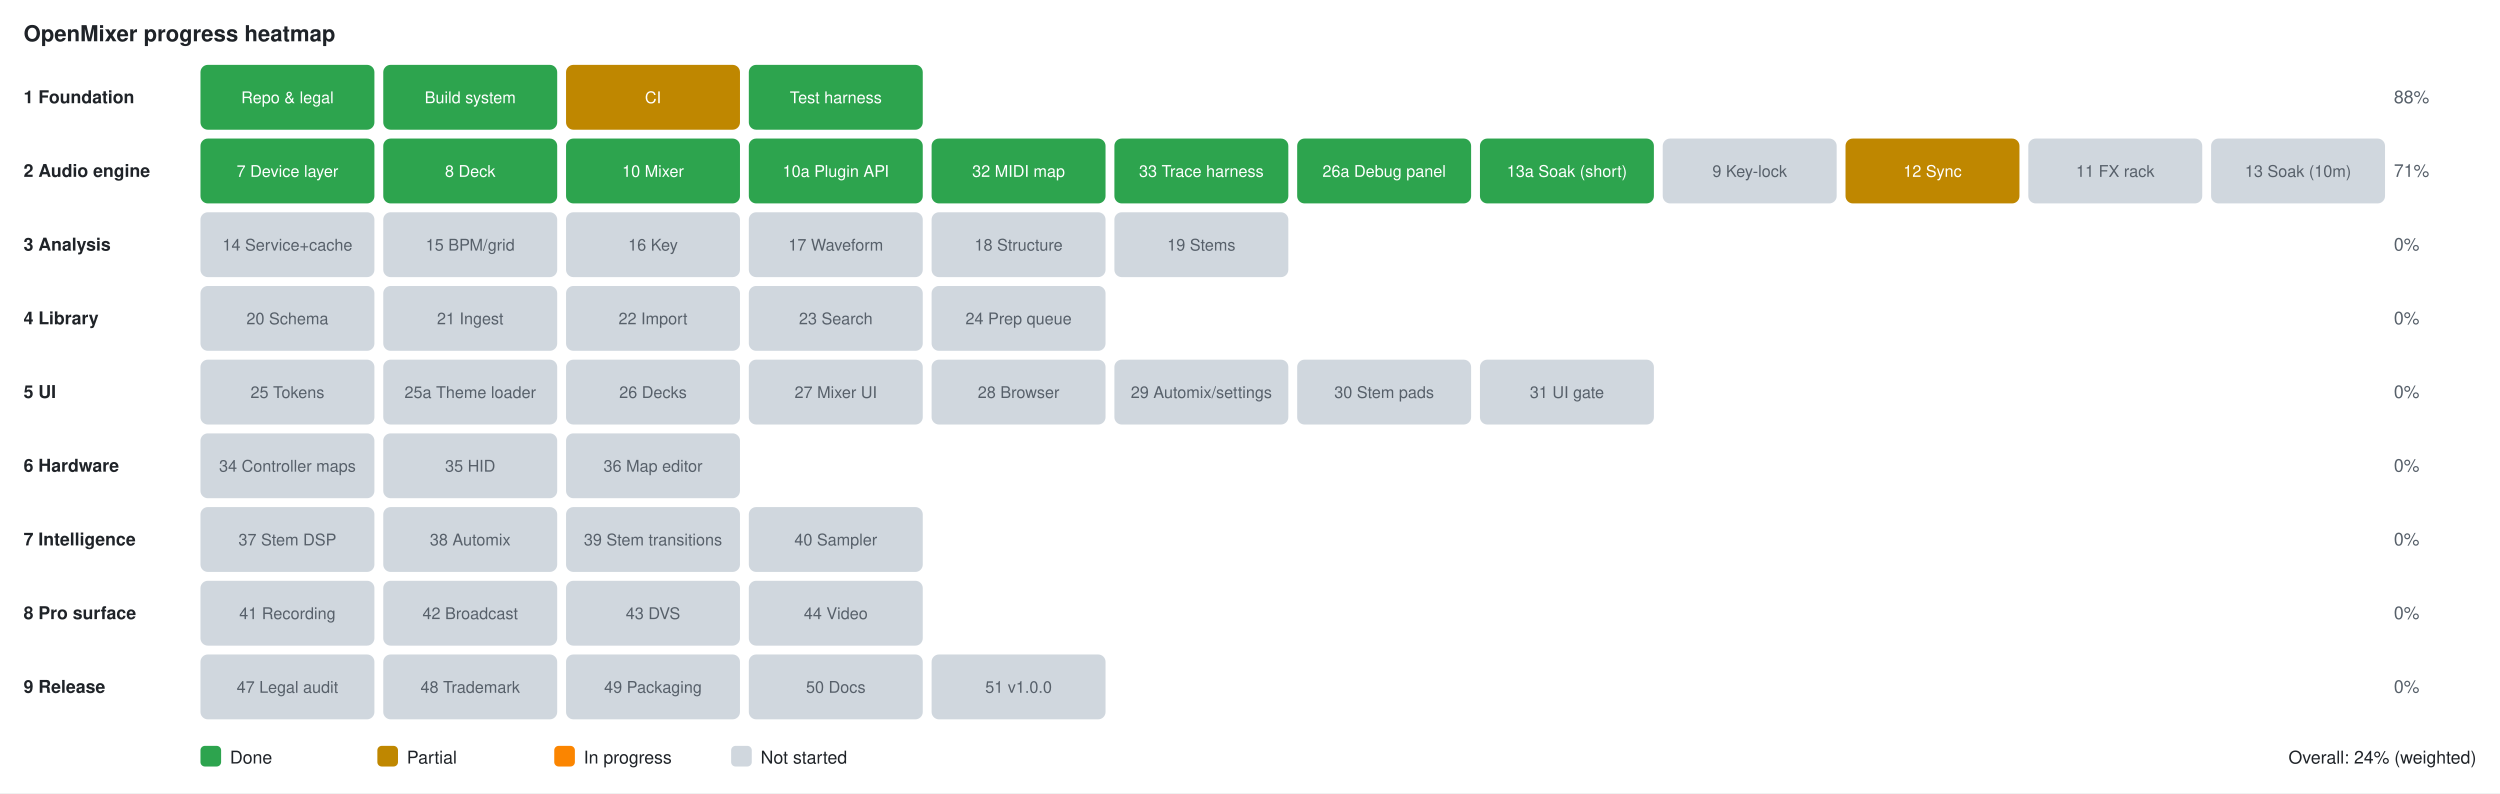
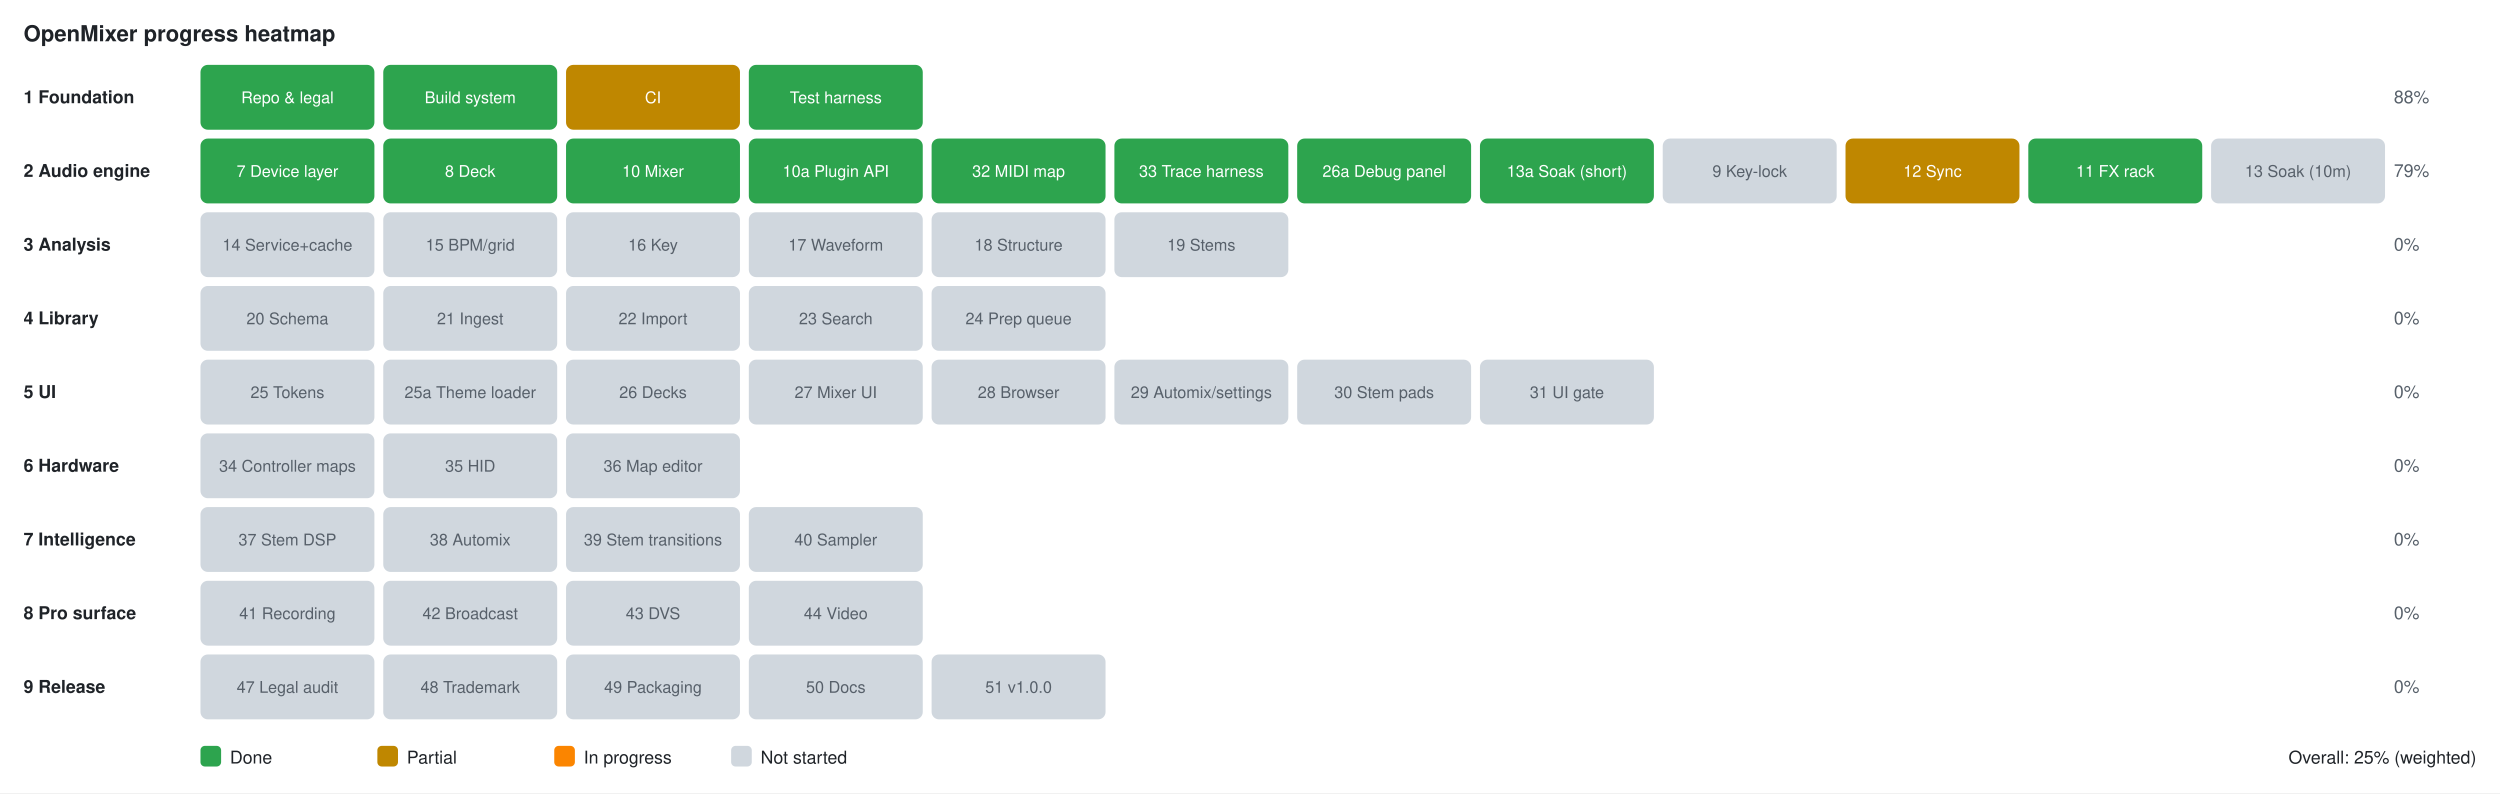
<svg xmlns="http://www.w3.org/2000/svg" width="1696" height="538" viewBox="0 0 1696 538" font-family="-apple-system,Segoe UI,Helvetica,Arial,sans-serif">
  <rect width="100%" height="100%" fill="#ffffff" />
  <text x="16" y="28" font-size="15" font-weight="600" fill="#1f2328">OpenMixer progress heatmap</text>
  <text x="16" y="70.0" font-size="12" font-weight="600" fill="#1f2328">1 Foundation</text>
  <g>
    <rect x="136" y="44" width="118" height="44" rx="5" fill="#2da44e" />
    <text x="195.0" y="70.0" font-size="11" text-anchor="middle" fill="#ffffff">Repo &amp; legal</text>
  </g>
  <g>
    <rect x="260" y="44" width="118" height="44" rx="5" fill="#2da44e" />
    <text x="319.0" y="70.0" font-size="11" text-anchor="middle" fill="#ffffff">Build system</text>
  </g>
  <g>
    <rect x="384" y="44" width="118" height="44" rx="5" fill="#bf8700" />
    <text x="443.0" y="70.0" font-size="11" text-anchor="middle" fill="#ffffff">CI</text>
  </g>
  <g>
    <rect x="508" y="44" width="118" height="44" rx="5" fill="#2da44e" />
    <text x="567.0" y="70.0" font-size="11" text-anchor="middle" fill="#ffffff">Test harness</text>
  </g>
  <text x="1624" y="70.0" font-size="12" fill="#57606a">88%</text>
  <text x="16" y="120.0" font-size="12" font-weight="600" fill="#1f2328">2 Audio engine</text>
  <g>
    <rect x="136" y="94" width="118" height="44" rx="5" fill="#2da44e" />
    <text x="195.0" y="120.0" font-size="11" text-anchor="middle" fill="#ffffff">7 Device layer</text>
  </g>
  <g>
    <rect x="260" y="94" width="118" height="44" rx="5" fill="#2da44e" />
    <text x="319.0" y="120.0" font-size="11" text-anchor="middle" fill="#ffffff">8 Deck</text>
  </g>
  <g>
    <rect x="384" y="94" width="118" height="44" rx="5" fill="#2da44e" />
    <text x="443.0" y="120.0" font-size="11" text-anchor="middle" fill="#ffffff">10 Mixer</text>
  </g>
  <g>
    <rect x="508" y="94" width="118" height="44" rx="5" fill="#2da44e" />
    <text x="567.0" y="120.0" font-size="11" text-anchor="middle" fill="#ffffff">10a Plugin API</text>
  </g>
  <g>
    <rect x="632" y="94" width="118" height="44" rx="5" fill="#2da44e" />
    <text x="691.0" y="120.0" font-size="11" text-anchor="middle" fill="#ffffff">32 MIDI map</text>
  </g>
  <g>
    <rect x="756" y="94" width="118" height="44" rx="5" fill="#2da44e" />
    <text x="815.0" y="120.0" font-size="11" text-anchor="middle" fill="#ffffff">33 Trace harness</text>
  </g>
  <g>
    <rect x="880" y="94" width="118" height="44" rx="5" fill="#2da44e" />
    <text x="939.0" y="120.0" font-size="11" text-anchor="middle" fill="#ffffff">26a Debug panel</text>
  </g>
  <g>
    <rect x="1004" y="94" width="118" height="44" rx="5" fill="#2da44e" />
    <text x="1063.0" y="120.0" font-size="11" text-anchor="middle" fill="#ffffff">13a Soak (short)</text>
  </g>
  <g>
    <rect x="1128" y="94" width="118" height="44" rx="5" fill="#d0d7de" />
    <text x="1187.0" y="120.0" font-size="11" text-anchor="middle" fill="#57606a">9 Key-lock</text>
  </g>
  <g>
    <rect x="1252" y="94" width="118" height="44" rx="5" fill="#bf8700" />
    <text x="1311.0" y="120.0" font-size="11" text-anchor="middle" fill="#ffffff">12 Sync</text>
  </g>
  <g>
-     <rect x="1376" y="94" width="118" height="44" rx="5" fill="#d0d7de" />
-     <text x="1435.0" y="120.0" font-size="11" text-anchor="middle" fill="#57606a">11 FX rack</text>
+     <rect x="1376" y="94" width="118" height="44" rx="5" fill="#2da44e" />
+     <text x="1435.0" y="120.0" font-size="11" text-anchor="middle" fill="#ffffff">11 FX rack</text>
  </g>
  <g>
    <rect x="1500" y="94" width="118" height="44" rx="5" fill="#d0d7de" />
    <text x="1559.0" y="120.0" font-size="11" text-anchor="middle" fill="#57606a">13 Soak (10m)</text>
  </g>
-   <text x="1624" y="120.0" font-size="12" fill="#57606a">71%</text>
+   <text x="1624" y="120.0" font-size="12" fill="#57606a">79%</text>
  <text x="16" y="170.0" font-size="12" font-weight="600" fill="#1f2328">3 Analysis</text>
  <g>
    <rect x="136" y="144" width="118" height="44" rx="5" fill="#d0d7de" />
    <text x="195.0" y="170.0" font-size="11" text-anchor="middle" fill="#57606a">14 Service+cache</text>
  </g>
  <g>
    <rect x="260" y="144" width="118" height="44" rx="5" fill="#d0d7de" />
    <text x="319.0" y="170.0" font-size="11" text-anchor="middle" fill="#57606a">15 BPM/grid</text>
  </g>
  <g>
    <rect x="384" y="144" width="118" height="44" rx="5" fill="#d0d7de" />
    <text x="443.0" y="170.0" font-size="11" text-anchor="middle" fill="#57606a">16 Key</text>
  </g>
  <g>
    <rect x="508" y="144" width="118" height="44" rx="5" fill="#d0d7de" />
    <text x="567.0" y="170.0" font-size="11" text-anchor="middle" fill="#57606a">17 Waveform</text>
  </g>
  <g>
    <rect x="632" y="144" width="118" height="44" rx="5" fill="#d0d7de" />
    <text x="691.0" y="170.0" font-size="11" text-anchor="middle" fill="#57606a">18 Structure</text>
  </g>
  <g>
    <rect x="756" y="144" width="118" height="44" rx="5" fill="#d0d7de" />
    <text x="815.0" y="170.0" font-size="11" text-anchor="middle" fill="#57606a">19 Stems</text>
  </g>
  <text x="1624" y="170.0" font-size="12" fill="#57606a">0%</text>
  <text x="16" y="220.0" font-size="12" font-weight="600" fill="#1f2328">4 Library</text>
  <g>
    <rect x="136" y="194" width="118" height="44" rx="5" fill="#d0d7de" />
    <text x="195.0" y="220.0" font-size="11" text-anchor="middle" fill="#57606a">20 Schema</text>
  </g>
  <g>
    <rect x="260" y="194" width="118" height="44" rx="5" fill="#d0d7de" />
    <text x="319.0" y="220.0" font-size="11" text-anchor="middle" fill="#57606a">21 Ingest</text>
  </g>
  <g>
    <rect x="384" y="194" width="118" height="44" rx="5" fill="#d0d7de" />
    <text x="443.0" y="220.0" font-size="11" text-anchor="middle" fill="#57606a">22 Import</text>
  </g>
  <g>
    <rect x="508" y="194" width="118" height="44" rx="5" fill="#d0d7de" />
    <text x="567.0" y="220.0" font-size="11" text-anchor="middle" fill="#57606a">23 Search</text>
  </g>
  <g>
    <rect x="632" y="194" width="118" height="44" rx="5" fill="#d0d7de" />
    <text x="691.0" y="220.0" font-size="11" text-anchor="middle" fill="#57606a">24 Prep queue</text>
  </g>
  <text x="1624" y="220.0" font-size="12" fill="#57606a">0%</text>
  <text x="16" y="270.0" font-size="12" font-weight="600" fill="#1f2328">5 UI</text>
  <g>
    <rect x="136" y="244" width="118" height="44" rx="5" fill="#d0d7de" />
    <text x="195.0" y="270.0" font-size="11" text-anchor="middle" fill="#57606a">25 Tokens</text>
  </g>
  <g>
    <rect x="260" y="244" width="118" height="44" rx="5" fill="#d0d7de" />
    <text x="319.0" y="270.0" font-size="11" text-anchor="middle" fill="#57606a">25a Theme loader</text>
  </g>
  <g>
    <rect x="384" y="244" width="118" height="44" rx="5" fill="#d0d7de" />
    <text x="443.0" y="270.0" font-size="11" text-anchor="middle" fill="#57606a">26 Decks</text>
  </g>
  <g>
    <rect x="508" y="244" width="118" height="44" rx="5" fill="#d0d7de" />
    <text x="567.0" y="270.0" font-size="11" text-anchor="middle" fill="#57606a">27 Mixer UI</text>
  </g>
  <g>
    <rect x="632" y="244" width="118" height="44" rx="5" fill="#d0d7de" />
    <text x="691.0" y="270.0" font-size="11" text-anchor="middle" fill="#57606a">28 Browser</text>
  </g>
  <g>
    <rect x="756" y="244" width="118" height="44" rx="5" fill="#d0d7de" />
    <text x="815.0" y="270.0" font-size="11" text-anchor="middle" fill="#57606a">29 Automix/settings</text>
  </g>
  <g>
    <rect x="880" y="244" width="118" height="44" rx="5" fill="#d0d7de" />
    <text x="939.0" y="270.0" font-size="11" text-anchor="middle" fill="#57606a">30 Stem pads</text>
  </g>
  <g>
    <rect x="1004" y="244" width="118" height="44" rx="5" fill="#d0d7de" />
    <text x="1063.0" y="270.0" font-size="11" text-anchor="middle" fill="#57606a">31 UI gate</text>
  </g>
  <text x="1624" y="270.0" font-size="12" fill="#57606a">0%</text>
  <text x="16" y="320.0" font-size="12" font-weight="600" fill="#1f2328">6 Hardware</text>
  <g>
    <rect x="136" y="294" width="118" height="44" rx="5" fill="#d0d7de" />
    <text x="195.0" y="320.0" font-size="11" text-anchor="middle" fill="#57606a">34 Controller maps</text>
  </g>
  <g>
    <rect x="260" y="294" width="118" height="44" rx="5" fill="#d0d7de" />
    <text x="319.0" y="320.0" font-size="11" text-anchor="middle" fill="#57606a">35 HID</text>
  </g>
  <g>
    <rect x="384" y="294" width="118" height="44" rx="5" fill="#d0d7de" />
    <text x="443.0" y="320.0" font-size="11" text-anchor="middle" fill="#57606a">36 Map editor</text>
  </g>
  <text x="1624" y="320.0" font-size="12" fill="#57606a">0%</text>
  <text x="16" y="370.0" font-size="12" font-weight="600" fill="#1f2328">7 Intelligence</text>
  <g>
    <rect x="136" y="344" width="118" height="44" rx="5" fill="#d0d7de" />
    <text x="195.0" y="370.0" font-size="11" text-anchor="middle" fill="#57606a">37 Stem DSP</text>
  </g>
  <g>
    <rect x="260" y="344" width="118" height="44" rx="5" fill="#d0d7de" />
    <text x="319.0" y="370.0" font-size="11" text-anchor="middle" fill="#57606a">38 Automix</text>
  </g>
  <g>
    <rect x="384" y="344" width="118" height="44" rx="5" fill="#d0d7de" />
    <text x="443.0" y="370.0" font-size="11" text-anchor="middle" fill="#57606a">39 Stem transitions</text>
  </g>
  <g>
    <rect x="508" y="344" width="118" height="44" rx="5" fill="#d0d7de" />
    <text x="567.0" y="370.0" font-size="11" text-anchor="middle" fill="#57606a">40 Sampler</text>
  </g>
  <text x="1624" y="370.0" font-size="12" fill="#57606a">0%</text>
  <text x="16" y="420.0" font-size="12" font-weight="600" fill="#1f2328">8 Pro surface</text>
  <g>
    <rect x="136" y="394" width="118" height="44" rx="5" fill="#d0d7de" />
    <text x="195.0" y="420.0" font-size="11" text-anchor="middle" fill="#57606a">41 Recording</text>
  </g>
  <g>
    <rect x="260" y="394" width="118" height="44" rx="5" fill="#d0d7de" />
    <text x="319.0" y="420.0" font-size="11" text-anchor="middle" fill="#57606a">42 Broadcast</text>
  </g>
  <g>
    <rect x="384" y="394" width="118" height="44" rx="5" fill="#d0d7de" />
    <text x="443.0" y="420.0" font-size="11" text-anchor="middle" fill="#57606a">43 DVS</text>
  </g>
  <g>
    <rect x="508" y="394" width="118" height="44" rx="5" fill="#d0d7de" />
    <text x="567.0" y="420.0" font-size="11" text-anchor="middle" fill="#57606a">44 Video</text>
  </g>
  <text x="1624" y="420.0" font-size="12" fill="#57606a">0%</text>
  <text x="16" y="470.0" font-size="12" font-weight="600" fill="#1f2328">9 Release</text>
  <g>
    <rect x="136" y="444" width="118" height="44" rx="5" fill="#d0d7de" />
    <text x="195.0" y="470.0" font-size="11" text-anchor="middle" fill="#57606a">47 Legal audit</text>
  </g>
  <g>
    <rect x="260" y="444" width="118" height="44" rx="5" fill="#d0d7de" />
    <text x="319.0" y="470.0" font-size="11" text-anchor="middle" fill="#57606a">48 Trademark</text>
  </g>
  <g>
    <rect x="384" y="444" width="118" height="44" rx="5" fill="#d0d7de" />
    <text x="443.0" y="470.0" font-size="11" text-anchor="middle" fill="#57606a">49 Packaging</text>
  </g>
  <g>
    <rect x="508" y="444" width="118" height="44" rx="5" fill="#d0d7de" />
    <text x="567.0" y="470.0" font-size="11" text-anchor="middle" fill="#57606a">50 Docs</text>
  </g>
  <g>
    <rect x="632" y="444" width="118" height="44" rx="5" fill="#d0d7de" />
    <text x="691.0" y="470.0" font-size="11" text-anchor="middle" fill="#57606a">51 v1.0.0</text>
  </g>
  <text x="1624" y="470.0" font-size="12" fill="#57606a">0%</text>
  <rect x="136" y="506" width="14" height="14" rx="3" fill="#2da44e" />
  <text x="156" y="518" font-size="12" fill="#1f2328">Done</text>
  <rect x="256" y="506" width="14" height="14" rx="3" fill="#bf8700" />
  <text x="276" y="518" font-size="12" fill="#1f2328">Partial</text>
  <rect x="376" y="506" width="14" height="14" rx="3" fill="#fb8500" />
  <text x="396" y="518" font-size="12" fill="#1f2328">In progress</text>
  <rect x="496" y="506" width="14" height="14" rx="3" fill="#d0d7de" />
  <text x="516" y="518" font-size="12" fill="#1f2328">Not started</text>
-   <text x="1680" y="518" font-size="12" text-anchor="end" fill="#1f2328">Overall: 24% (weighted)</text>
+   <text x="1680" y="518" font-size="12" text-anchor="end" fill="#1f2328">Overall: 25% (weighted)</text>
</svg>
